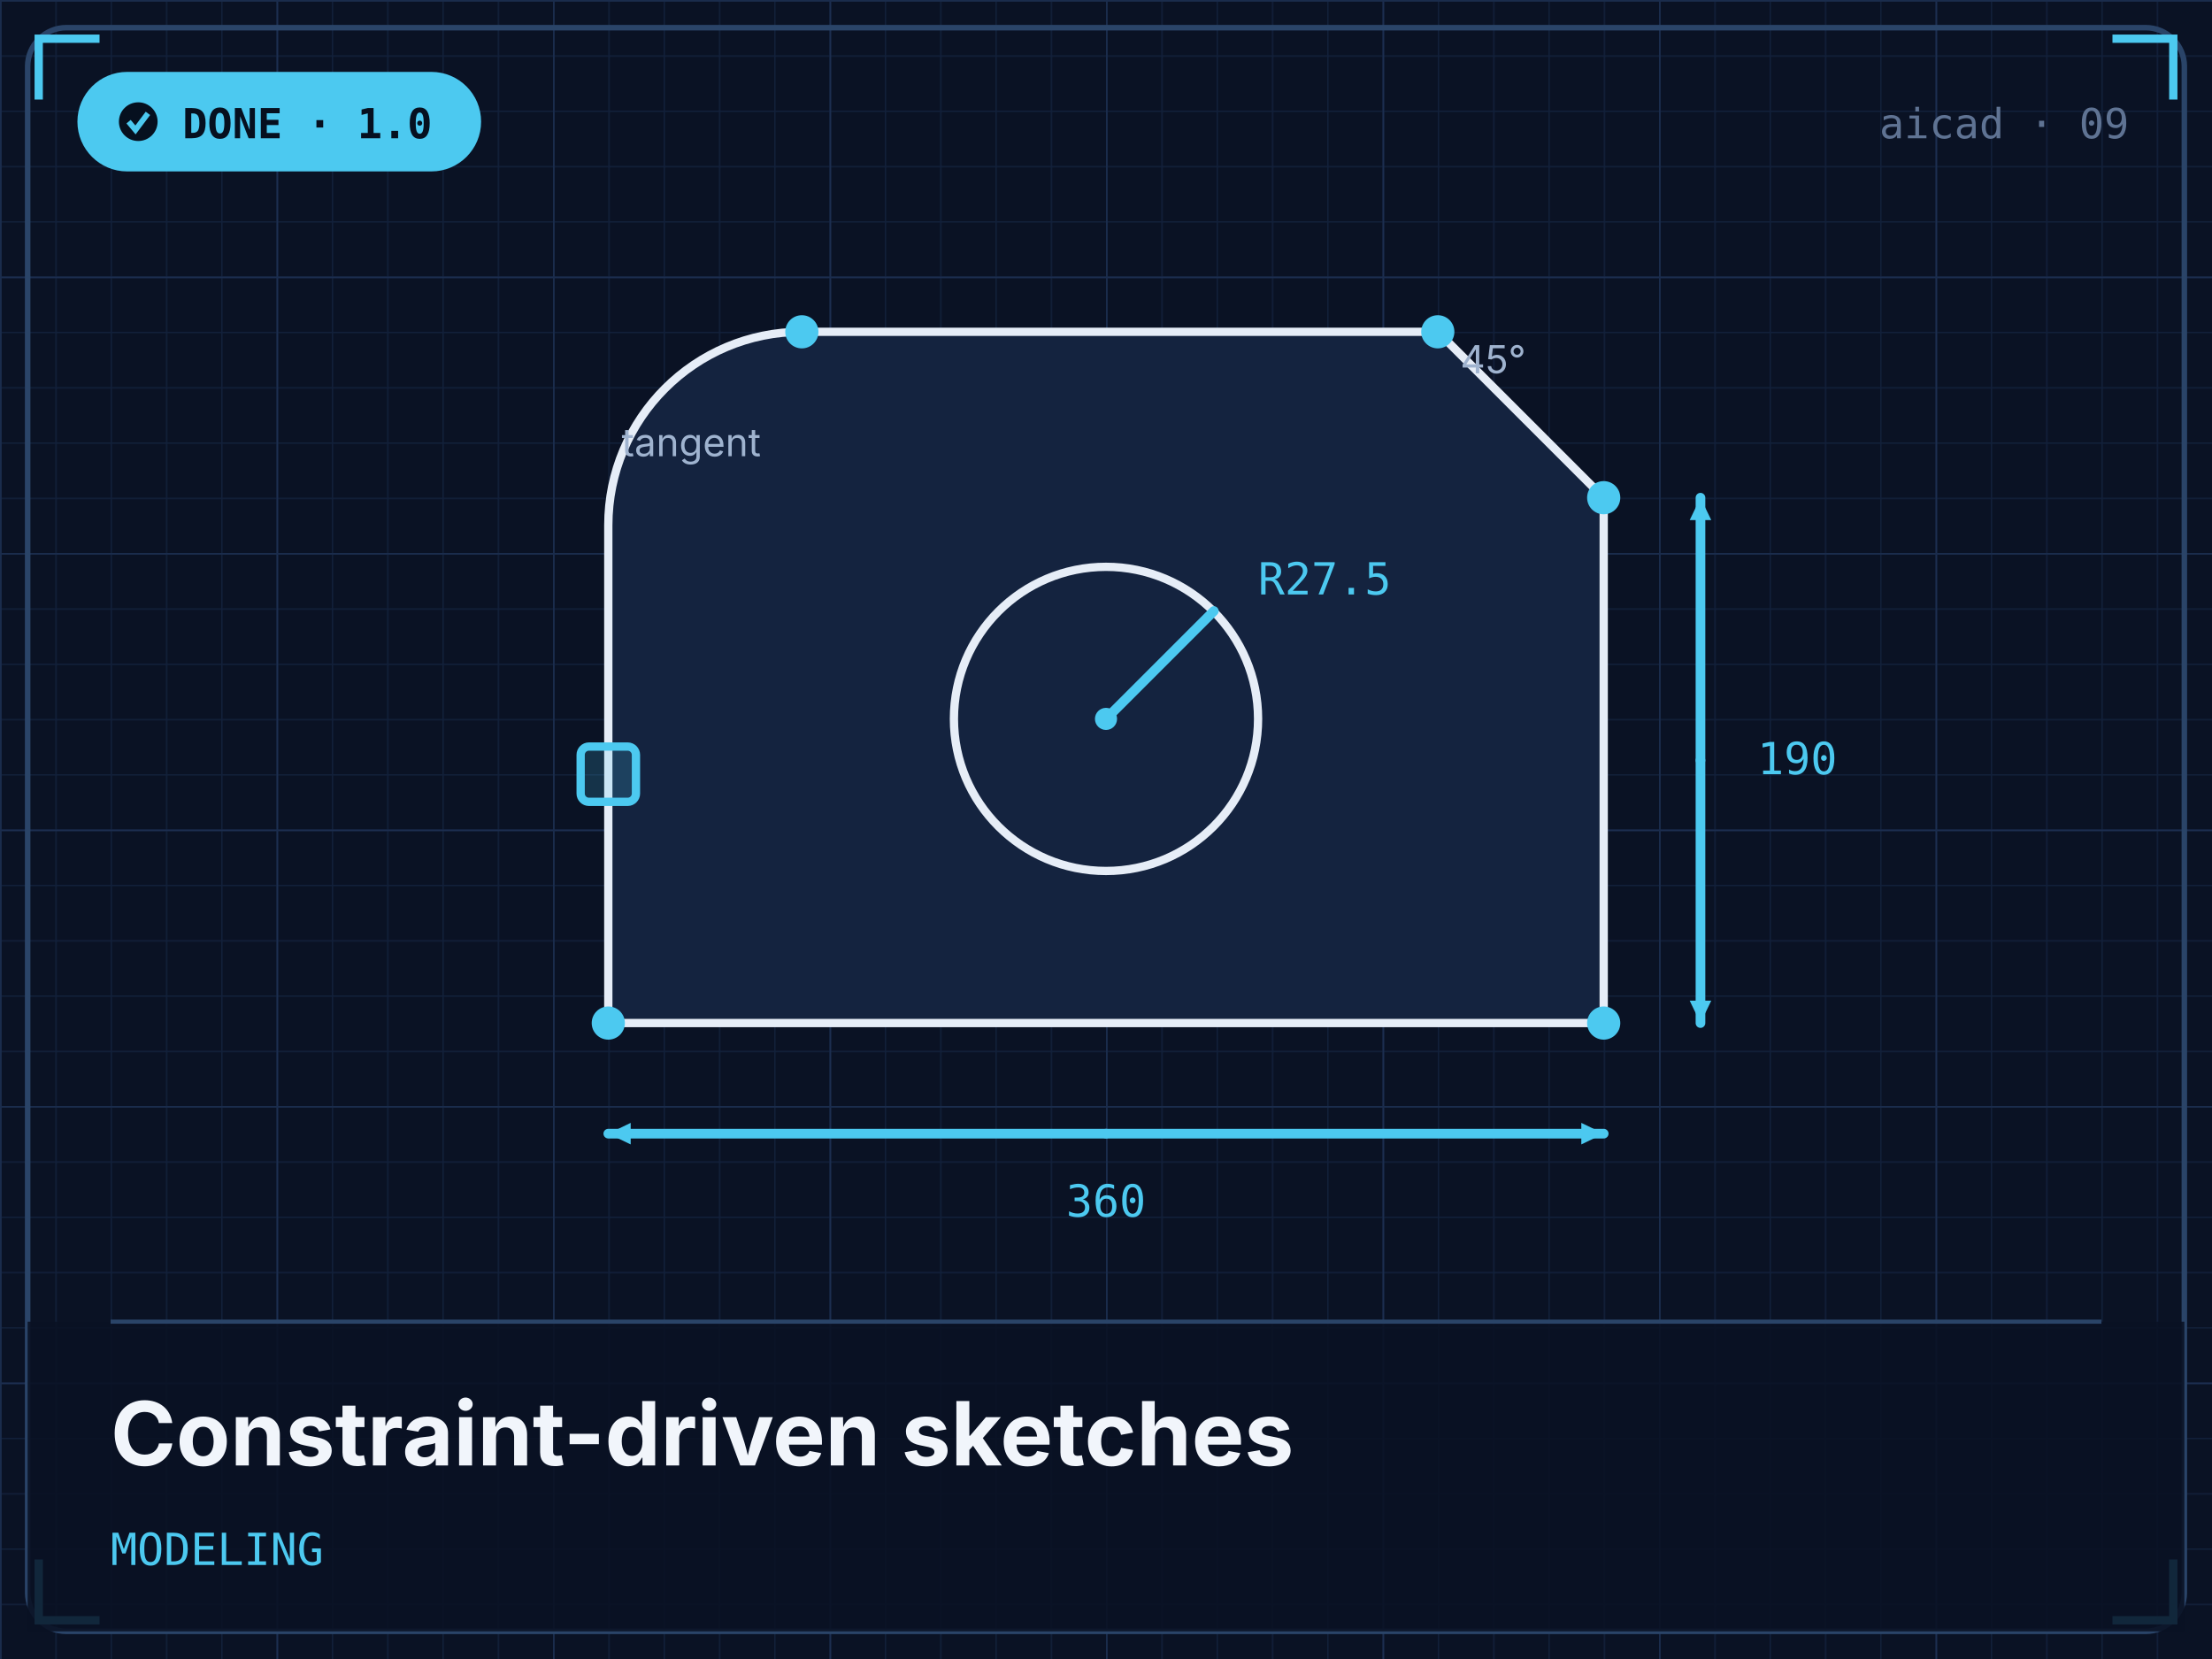
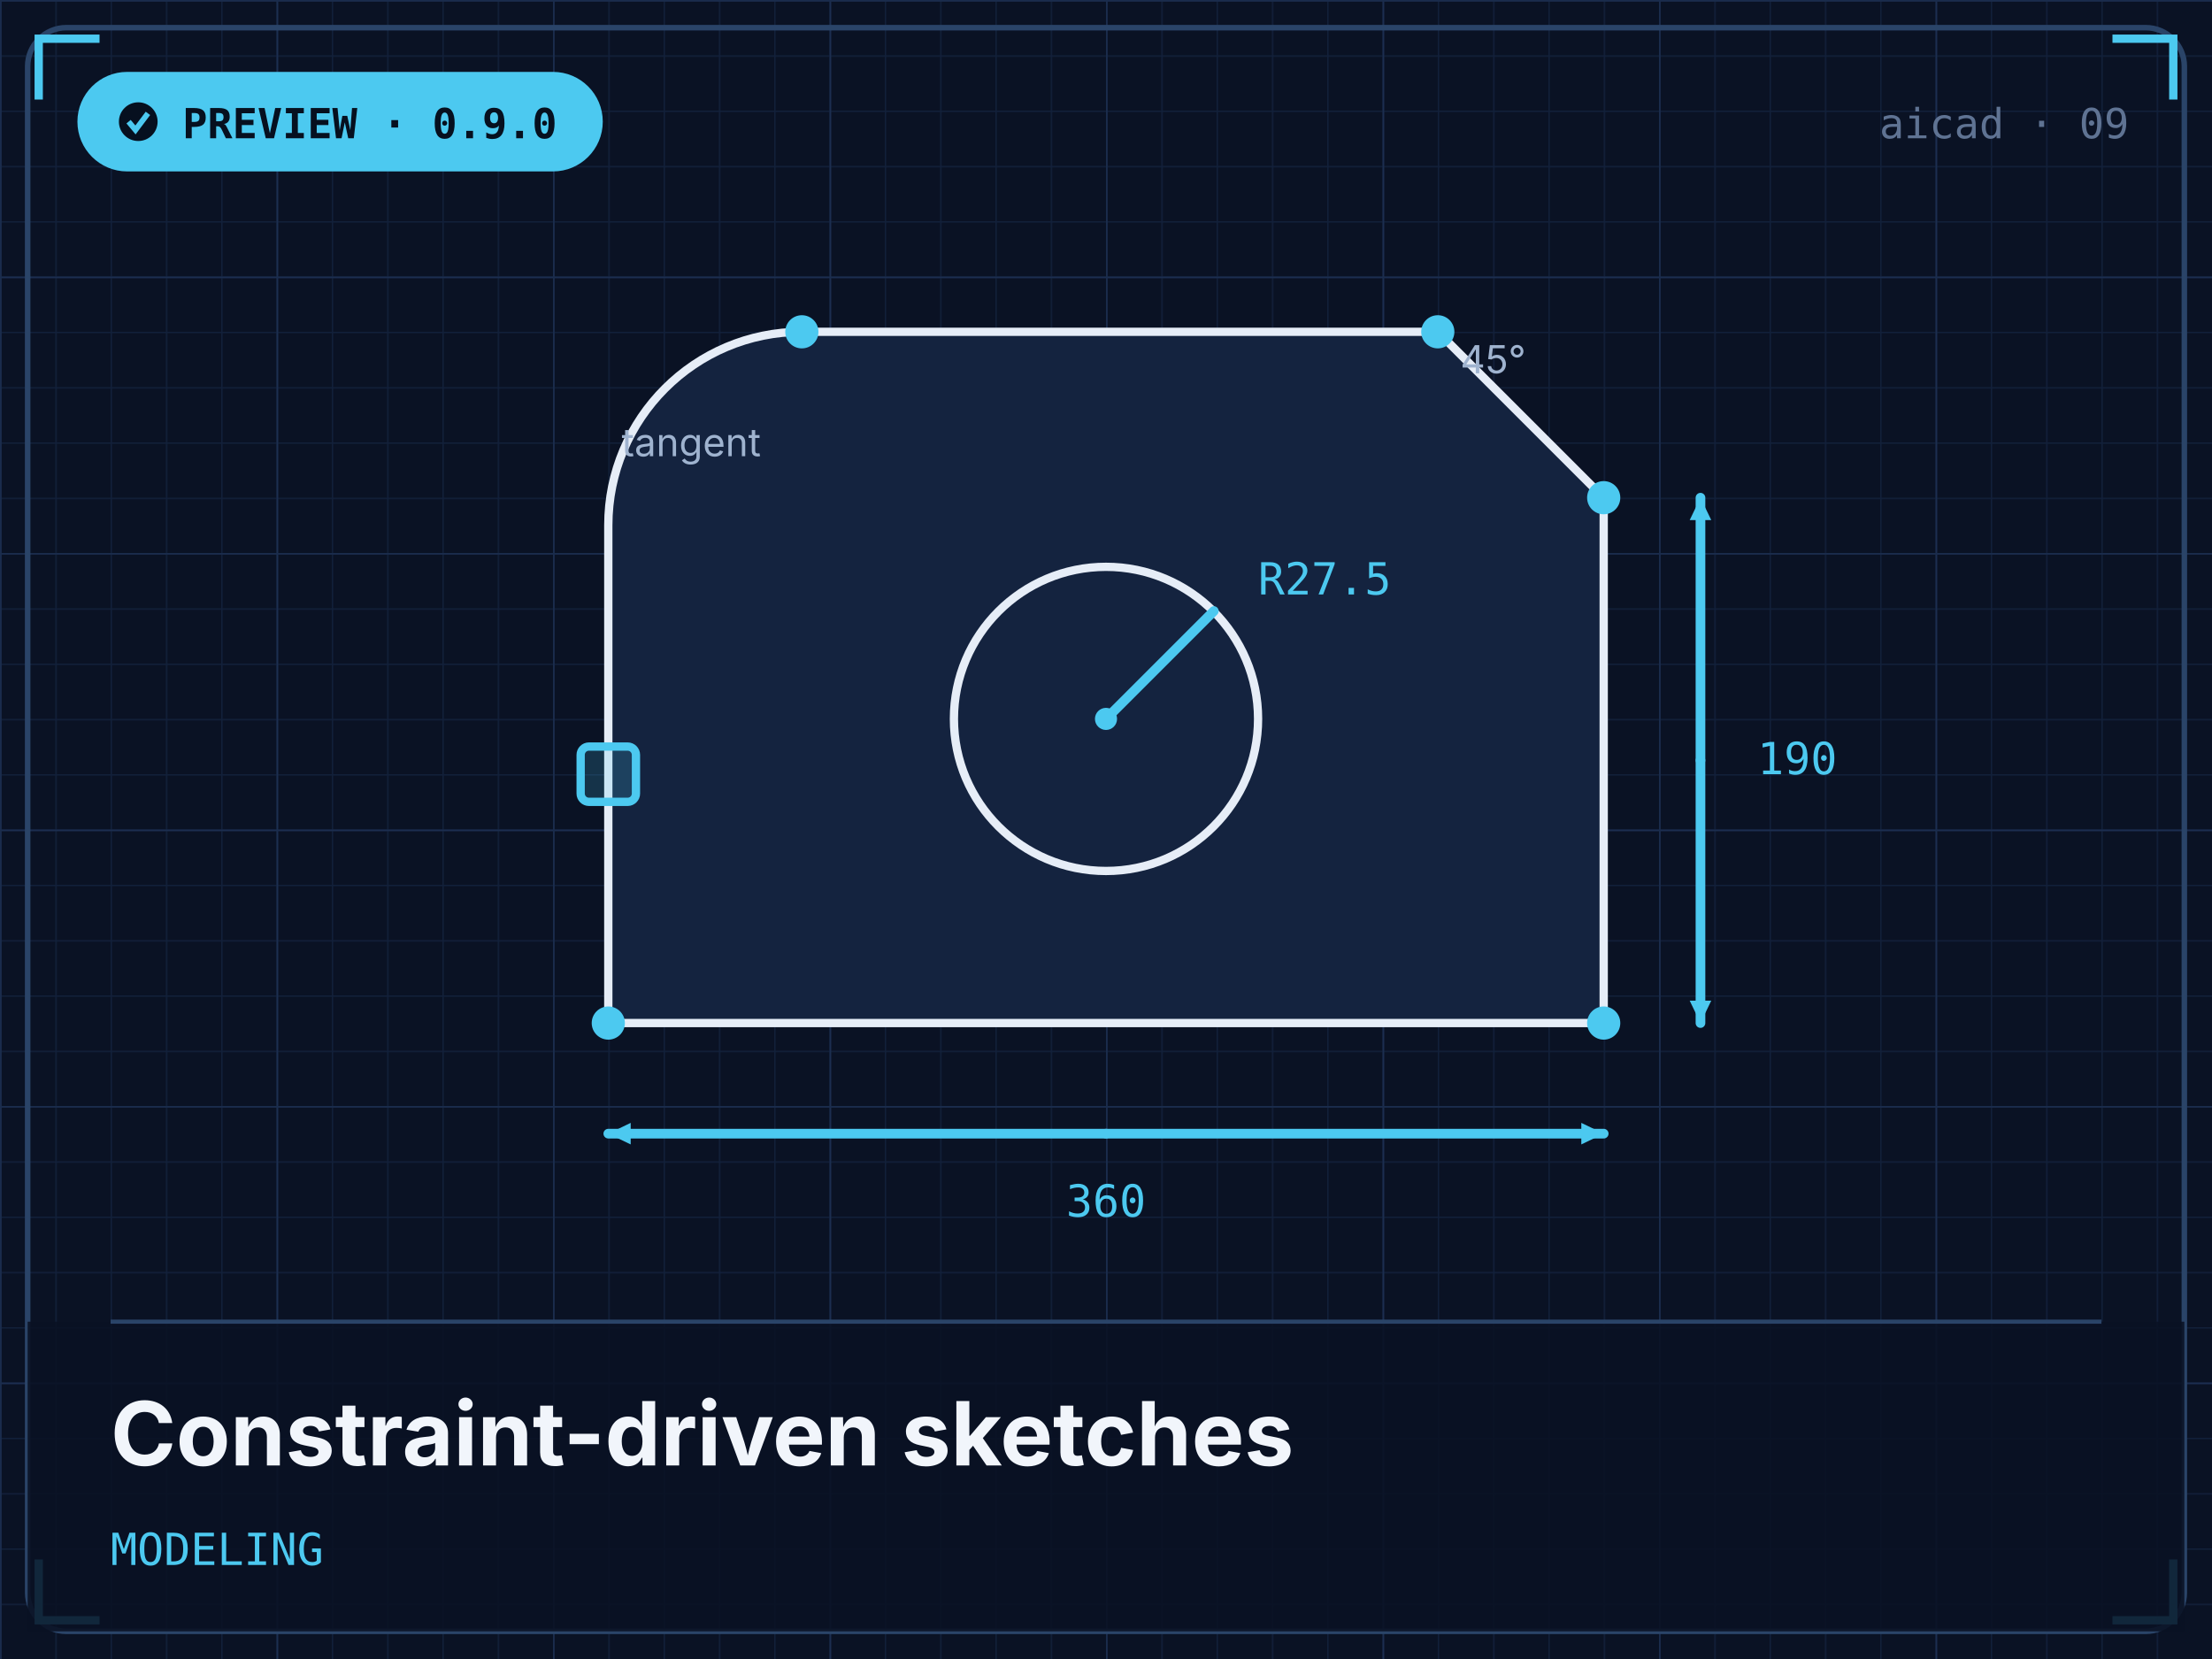
<svg xmlns="http://www.w3.org/2000/svg" width="800" height="600" viewBox="0 0 800 600" role="img" aria-label="Constraint-driven sketches">
  <style>
.ln{fill:none;stroke:#e6edf7;stroke-width:3;stroke-linejoin:round;stroke-linecap:round}
.lf{fill:#14233f;stroke:#e6edf7;stroke-width:3;stroke-linejoin:round}
.lfi{fill:none;stroke:#14233f}
.lf2{fill:#0f1b33;stroke:#9fb3cf;stroke-width:2.5;stroke-linejoin:round}
.lf3{fill:#4cc9f0;fill-opacity:.35;stroke:#4cc9f0;stroke-width:3}
.fa{fill:#4cc9f0;fill-opacity:.18;stroke:#4cc9f0;stroke-width:3;stroke-linejoin:round}
.ac{fill:none;stroke:#4cc9f0;stroke-width:3.5;stroke-linecap:round;stroke-linejoin:round}
.ac-head{fill:#4cc9f0}
.af{fill:#4cc9f0}
.dm{stroke:#3a4d6b;stroke-width:2;fill:none}
.tl{fill:#e6edf7;font-family:'Inter','DejaVu Sans','Segoe UI',Arial,sans-serif;font-size:20px;font-weight:700}
.tm{fill:#4cc9f0;font-family:'JetBrains Mono','DejaVu Sans Mono',Consolas,monospace;font-size:16px}
.ts{fill:#9fb3cf;font-family:'Inter','DejaVu Sans','Segoe UI',Arial,sans-serif;font-size:14px}
.st-wip .lf,.st-wip .ln{stroke:#cbd5e1}
.st-next .lf{stroke:#4cc9f0;fill:#0f2440}
.st-next .ln{stroke:#4cc9f0}
.st-future .lf,.st-future .ln{stroke:#8aa0c0;stroke-dasharray:9 6}
.st-future .lf{fill:#101b31}
.st-future .lfi{stroke:#101b31;stroke-dasharray:none}
.st-next .lfi{stroke:#0f2440}
.st-future .lf2{stroke:#5f7393;stroke-dasharray:6 5}
.st-future .ac{stroke-opacity:.8}
.st-future .fa{fill-opacity:.09}
.mini text{display:none}
</style>
  <defs>
    <pattern id="gsketches" width="20" height="20" patternUnits="userSpaceOnUse">
      <path d="M20 0H0V20" fill="none" stroke="#12203a" stroke-width="1" />
    </pattern>
    <pattern id="Gsketches" width="100" height="100" patternUnits="userSpaceOnUse">
      <path d="M100 0H0V100" fill="none" stroke="#1a2c4c" stroke-width="1.2" />
    </pattern>
  </defs>
  <rect width="800" height="600" fill="#0a1224" />
  <rect width="800" height="600" fill="url(#gsketches)" />
  <rect width="800" height="600" fill="url(#Gsketches)" />
  <rect x="10" y="10" width="780" height="580" rx="14" fill="none" stroke="#2a4468" stroke-width="2" />
  <path d="M14,36 V14 H36" fill="none" stroke="#4cc9f0" stroke-width="3" />
  <path d="M786,36 V14 H764" fill="none" stroke="#4cc9f0" stroke-width="3" />
  <path d="M14,564 V586 H36" fill="none" stroke="#4cc9f0" stroke-width="3" />
  <path d="M786,564 V586 H764" fill="none" stroke="#4cc9f0" stroke-width="3" />
-   <rect x="28" y="26" width="146.0" height="36" rx="18" fill="#4cc9f0" />
+   <rect x="28" y="26" width="190.0" height="36" rx="18" fill="#4cc9f0" />
  <circle cx="50" cy="44" r="7" fill="#06101f" />
  <path d="M46.5,44 l2.5,3 l4.5,-6" stroke="#4cc9f0" stroke-width="2" fill="none" />
-   <text x="66" y="50" fill="#06101f" font-family="'JetBrains Mono','DejaVu Sans Mono',Consolas,monospace" font-size="15" font-weight="700">DONE · 1.0</text>
+   <text x="66" y="50" fill="#06101f" font-family="'JetBrains Mono','DejaVu Sans Mono',Consolas,monospace" font-size="15" font-weight="700">PREVIEW · 0.9.0</text>
  <text x="770" y="50" text-anchor="end" fill="#5f7393" font-family="'JetBrains Mono','DejaVu Sans Mono',Consolas,monospace" font-size="15">aicad · 09</text>
  <g class="st-done">
    <path class="lf" d="M220,370 L220,190 A70,70 0 0 1 290,120 L520,120 L580,180 L580,370 Z" />
    <circle class="ln" cx="400" cy="260" r="55" />
    <circle class="af" cx="400" cy="260" r="4" />
    <line class="ac" x1="400" y1="260" x2="439" y2="221" />
    <text class="tm" x="455" y="215" text-anchor="start">R27.5</text>
    <line class="ac" x1="400.0" y1="410.0" x2="220.0" y2="410.0" />
    <polygon class="ac-head" points="220.0,410.0 228.1,406.1 228.1,413.9" />
    <line class="ac" x1="400.0" y1="410.0" x2="580.0" y2="410.0" />
    <polygon class="ac-head" points="580.0,410.0 571.9,413.9 571.9,406.1" />
    <text class="tm" x="400" y="440" text-anchor="middle">360</text>
    <line class="ac" x1="615.0" y1="275.0" x2="615.0" y2="180.0" />
    <polygon class="ac-head" points="615.0,180.0 618.9,188.1 611.1,188.1" />
    <line class="ac" x1="615.0" y1="275.0" x2="615.0" y2="370.0" />
    <polygon class="ac-head" points="615.0,370.0 611.1,361.9 618.9,361.9" />
    <text class="tm" x="650" y="280" text-anchor="middle">190</text>
    <rect class="fa" x="210" y="270" width="20" height="20" rx="3" />
    <text class="ts" x="250" y="165" text-anchor="middle">tangent</text>
    <text class="ts" x="540" y="135" text-anchor="middle">45°</text>
    <circle class="af" cx="220" cy="370" r="6" />
    <circle class="af" cx="580" cy="370" r="6" />
    <circle class="af" cx="580" cy="180" r="6" />
    <circle class="af" cx="520" cy="120" r="6" />
    <circle class="af" cx="290" cy="120" r="6" />
  </g>
  <rect x="10" y="478" width="780" height="112" fill="#0a1224" fill-opacity=".88" />
  <line x1="40" y1="478" x2="760" y2="478" stroke="#2a4468" stroke-width="1.5" />
  <text x="40" y="530" fill="#f1f5fb" font-family="'Inter','DejaVu Sans','Segoe UI',Arial,sans-serif" font-size="32" font-weight="700">Constraint-driven sketches</text>
  <text x="40" y="566" fill="#4cc9f0" font-family="'JetBrains Mono','DejaVu Sans Mono',Consolas,monospace" font-size="16">MODELING</text>
</svg>
